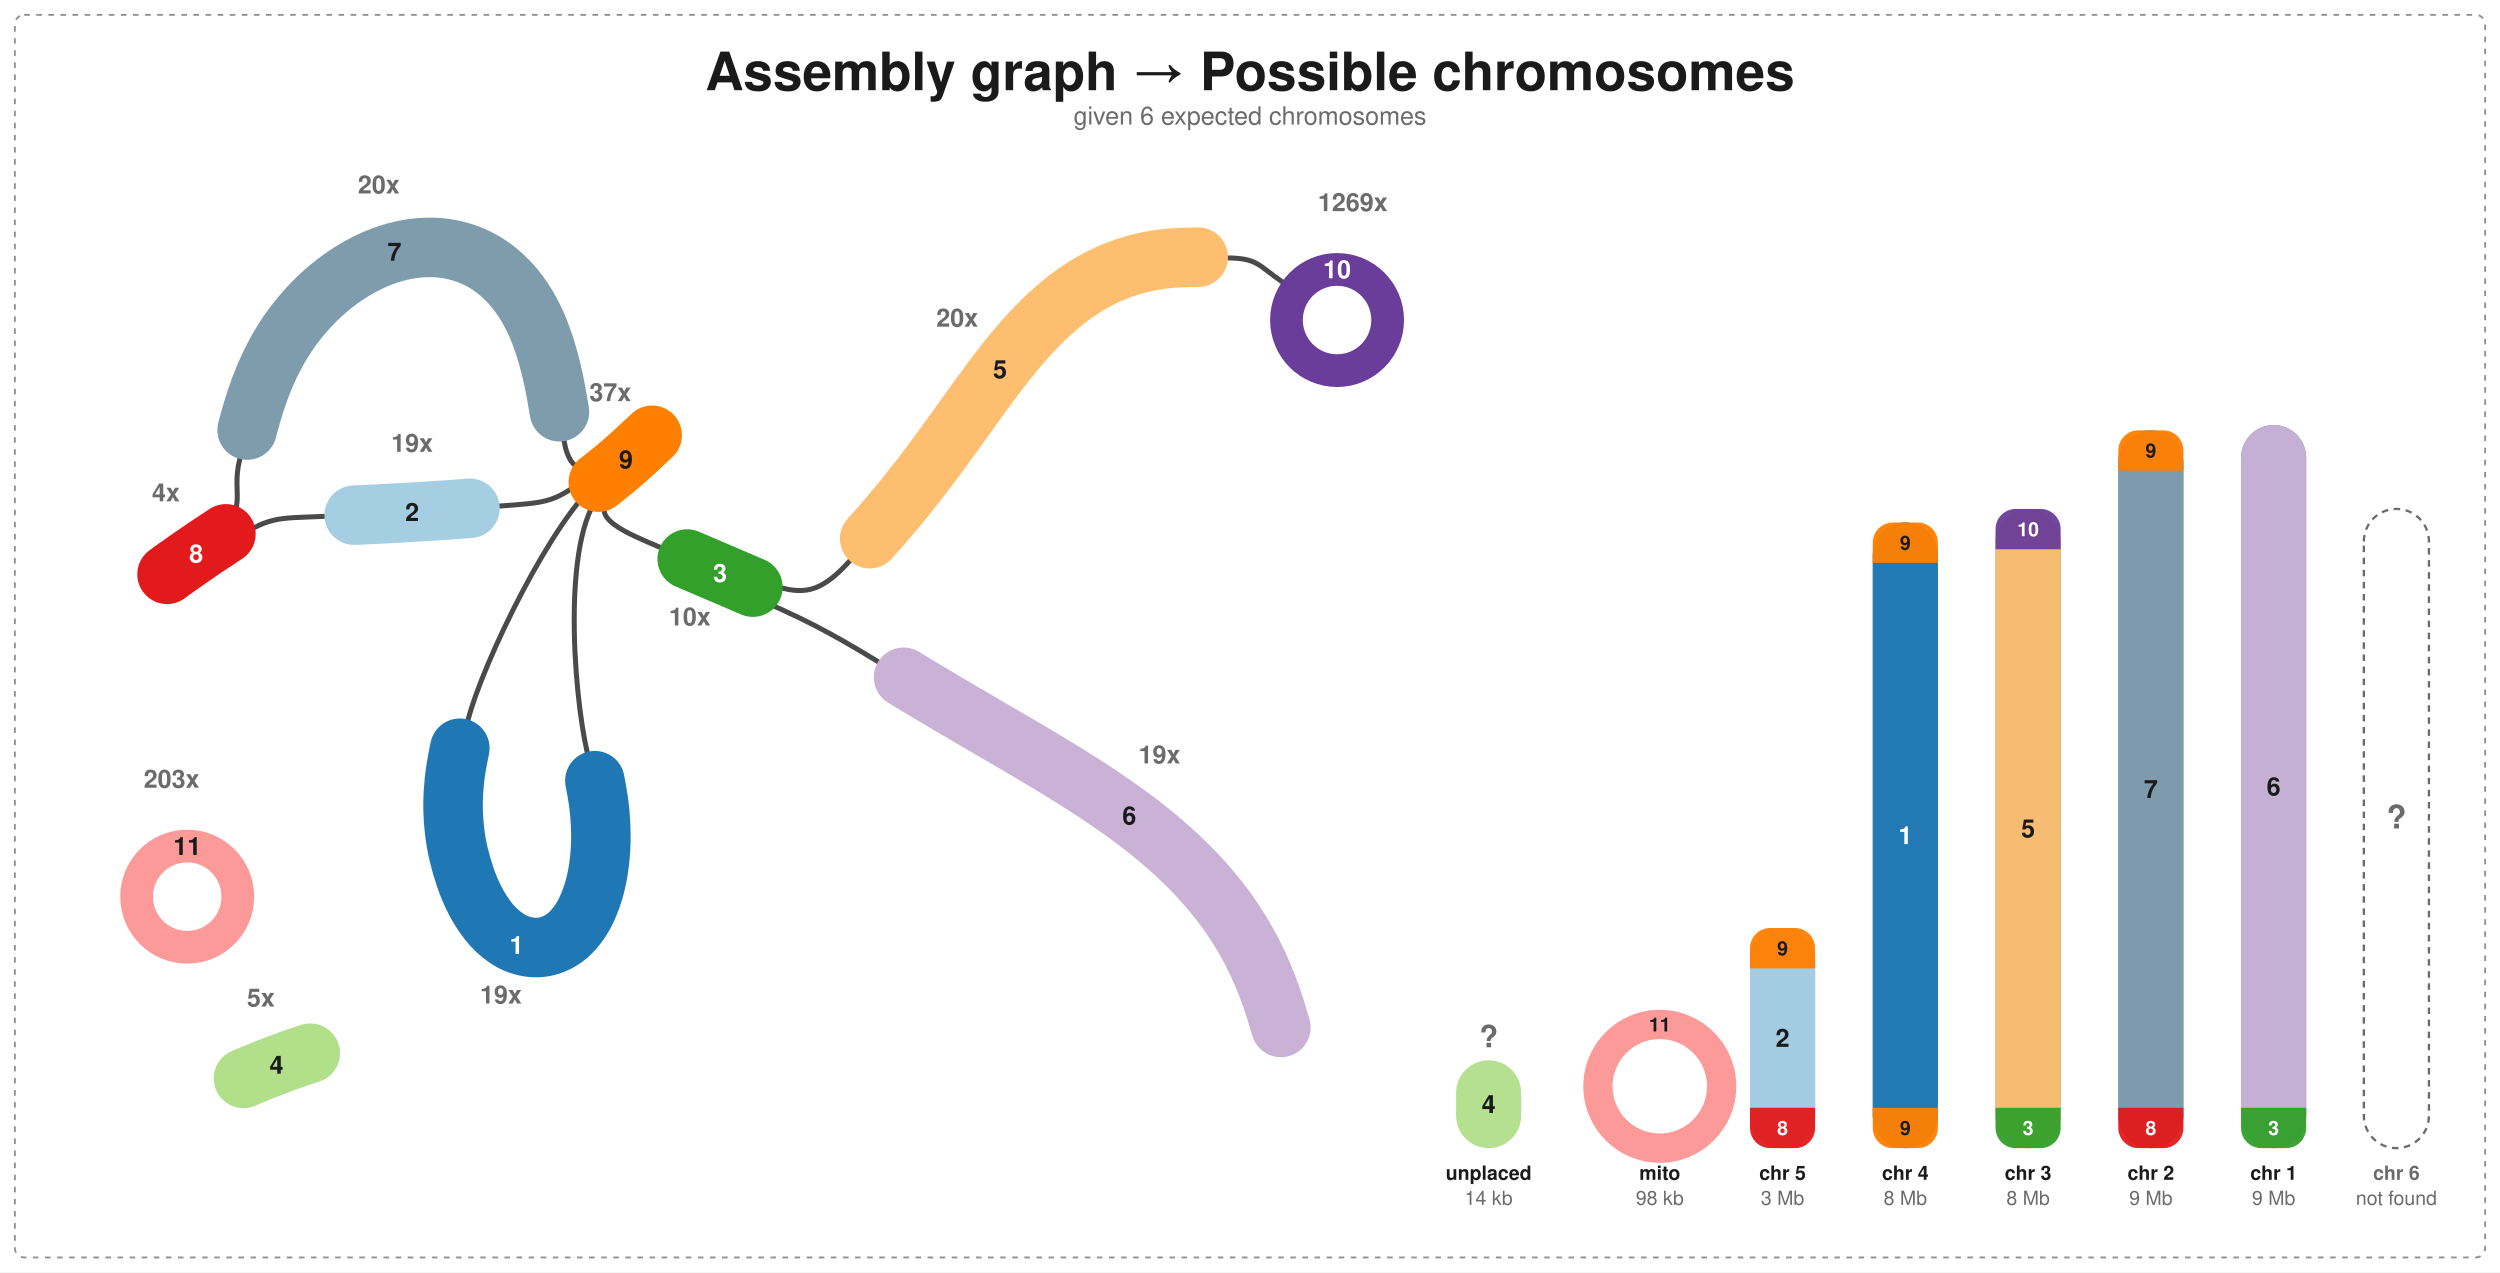
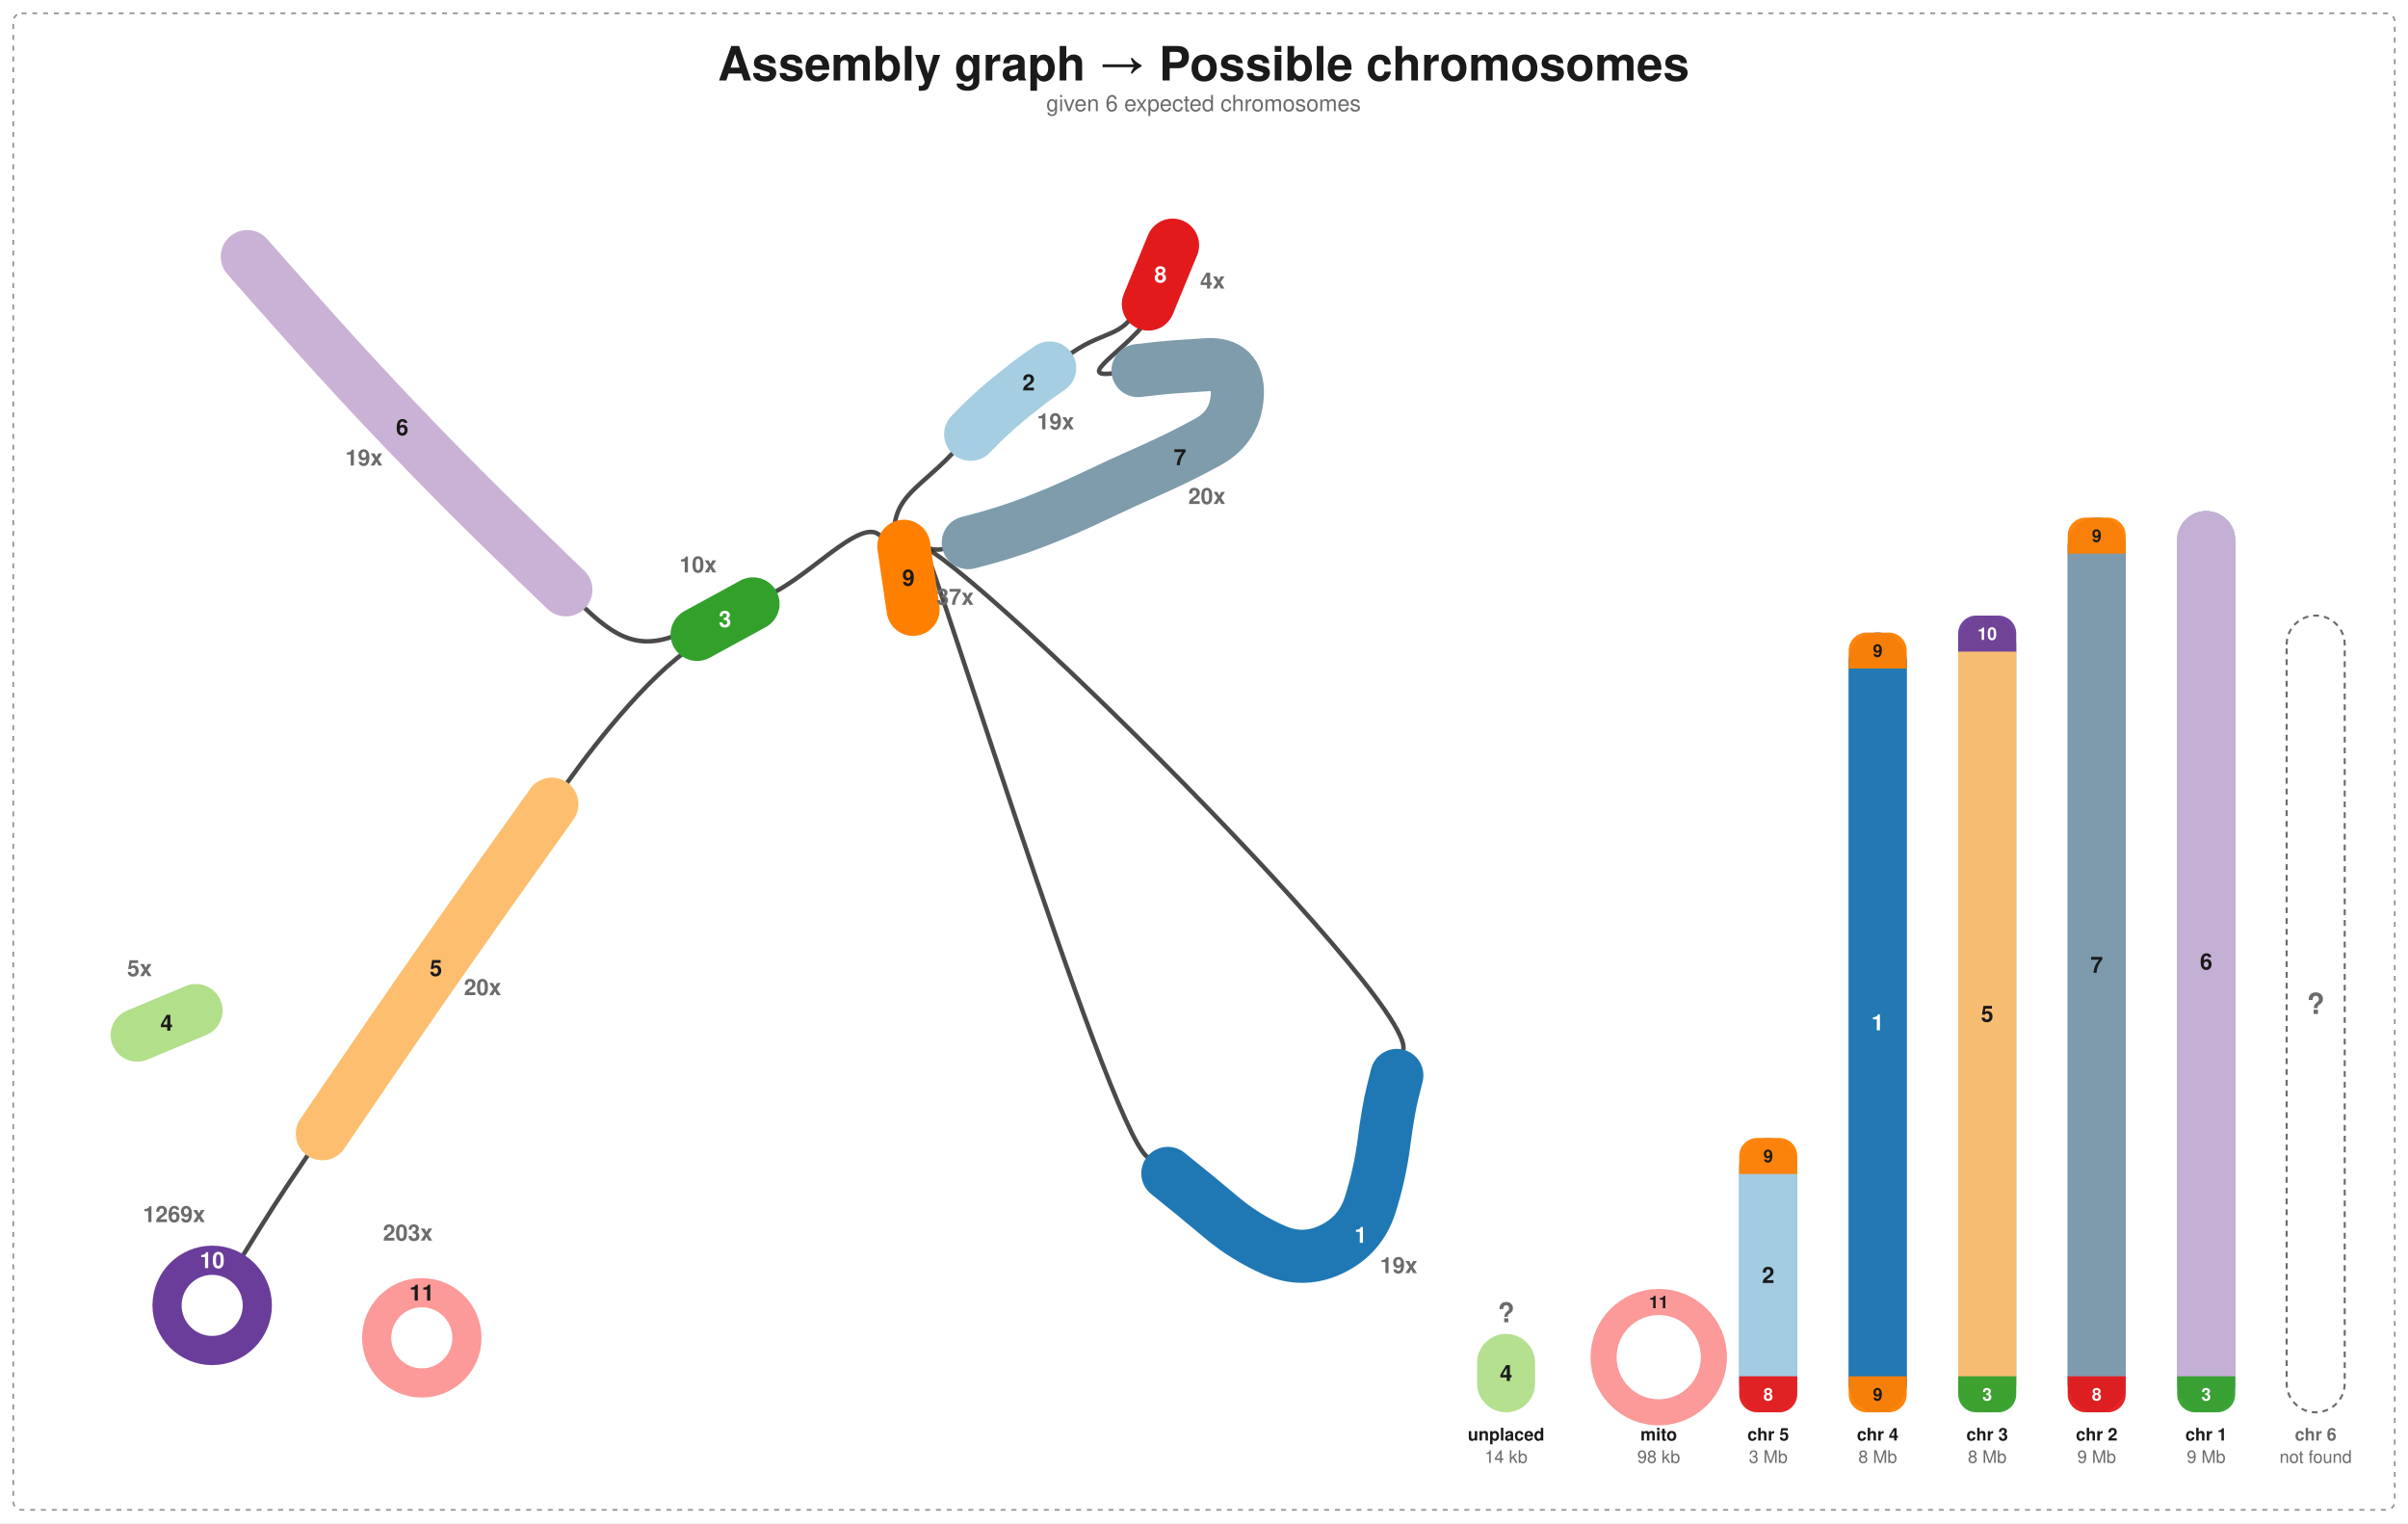
- <svg xmlns="http://www.w3.org/2000/svg" width="2688" height="1368" viewBox="0 0 2688 1368" font-family="Helvetica, Arial, sans-serif">
+ <svg xmlns="http://www.w3.org/2000/svg" width="2903" height="1836" viewBox="0 0 2903 1836" font-family="Helvetica, Arial, sans-serif">
  <rect width="100%" height="100%" fill="#ffffff" />
-   <rect x="16" y="16" width="2656" height="1336" rx="10" fill="none" stroke="#6b6b6b" stroke-width="2" stroke-dasharray="6 7" stroke-opacity="0.75" />
-   <text x="1344" y="97" text-anchor="middle" font-size="57" font-weight="700" fill="#1a1a1a">Assembly graph  →  Possible chromosomes</text>
+   <rect x="16" y="16" width="2871" height="1804" rx="10" fill="none" stroke="#6b6b6b" stroke-width="2" stroke-dasharray="6 7" stroke-opacity="0.75" />
+   <text x="1451" y="97" text-anchor="middle" font-size="57" font-weight="700" fill="#1a1a1a">Assembly graph  →  Possible chromosomes</text>
  <g transform="translate(0.0,130.0)">
    <g id="layer-links" fill="none" stroke="#2b2b2b" stroke-linecap="round">
-       <path d="M 631.3 678.5 C 616.7 616.1 602.0 434.2 652.2 394.5" stroke-width="5.4" stroke-opacity="0.85" />
-       <path d="M 503.3 643.8 C 519.3 581.8 595.2 425.6 645.4 385.9" stroke-width="5.4" stroke-opacity="0.85" />
-       <path d="M 348.8 425.2 C 295.3 427.5 290.4 424.6 245.6 454.0" stroke-width="5.4" stroke-opacity="0.85" />
-       <path d="M 537.2 414.1 C 591.0 410.1 596.4 410.9 638.7 377.4" stroke-width="5.4" stroke-opacity="0.85" />
-       <path d="M 810.3 491.2 C 858.6 511.8 878.6 512.0 913.7 473.0" stroke-width="5.4" stroke-opacity="0.85" />
-       <path d="M 802.8 508.9 C 861.7 534.0 889.6 548.2 944.2 581.5" stroke-width="5.4" stroke-opacity="0.85" />
-       <path d="M 709.5 458.4 C 675.1 443.6 629.5 426.3 658.9 403.0" stroke-width="5.4" stroke-opacity="0.85" />
-       <path d="M 1320.3 147.3 C 1352.9 147.8 1352.9 155.6 1379.9 173.9" stroke-width="5.4" stroke-opacity="0.85" />
-       <path d="M 257.9 363.4 C 248.1 401.1 267.7 416.6 235.1 438.0" stroke-width="5.4" stroke-opacity="0.85" />
-       <path d="M 606.5 344.3 C 609.4 361.7 618.1 379.8 631.9 368.9" stroke-width="5.4" stroke-opacity="0.85" />
+       <path d="M 1691.7 1135.2 C 1707.1 1073.1 1091.5 466.8 1100.8 530.1" stroke-width="5.4" stroke-opacity="0.85" />
+       <path d="M 1382.9 1264.4 C 1332.9 1224.4 1102.3 465.2 1111.6 528.5" stroke-width="5.4" stroke-opacity="0.85" />
+       <path d="M 1291.9 295.5 C 1336.0 265.0 1356.3 279.4 1376.7 229.8" stroke-width="5.4" stroke-opacity="0.85" />
+       <path d="M 1148.1 416.7 C 1104.1 463.2 1070.0 469.9 1079.3 533.3" stroke-width="5.4" stroke-opacity="0.85" />
+       <path d="M 847.8 641.6 C 791.6 672.2 721.1 761.2 683.9 813.3" stroke-width="5.4" stroke-opacity="0.85" />
+       <path d="M 838.6 624.7 C 782.4 655.3 751.4 647.5 705.2 603.1" stroke-width="5.4" stroke-opacity="0.85" />
+       <path d="M 935.9 582.6 C 992.1 552.0 1059.2 471.5 1068.6 534.8" stroke-width="5.4" stroke-opacity="0.85" />
+       <path d="M 370.7 1263.0 C 334.7 1316.0 326.4 1329.1 292.8 1383.5" stroke-width="5.4" stroke-opacity="0.85" />
+       <path d="M 1340.1 320.2 C 1290.8 325.7 1375.5 283.0 1394.5 237.2" stroke-width="5.4" stroke-opacity="0.85" />
+       <path d="M 1136.3 531.8 C 1113.9 537.4 1086.7 508.8 1090.1 531.7" stroke-width="5.4" stroke-opacity="0.85" />
    </g>
    <g id="layer-segments" fill="none">
-       <path d="M 1377.2 974.7 Q 1371.6 955.3 1367.3 942.9 Q 1363.0 930.5 1357.8 918.4 Q 1352.7 906.3 1346.7 894.5 Q 1340.6 882.7 1333.7 871.4 Q 1326.7 860.1 1319.0 849.3 Q 1311.2 838.5 1302.6 828.3 Q 1294.1 818.1 1284.9 808.4 Q 1275.6 798.8 1265.8 789.7 Q 1256.0 780.6 1245.8 772.0 Q 1235.5 763.4 1224.9 755.2 Q 1214.2 747.1 1203.3 739.4 Q 1192.3 731.6 1181.2 724.2 Q 1170.1 716.8 1158.8 709.7 Q 1147.5 702.5 1136.1 695.6 Q 1124.7 688.7 1113.3 681.9 Q 1101.8 675.1 1090.4 668.4 Q 1079.0 661.7 1067.5 655.1 Q 1056.1 648.4 1044.8 641.8 Q 1033.4 635.2 1022.1 628.5 Q 1010.9 621.9 999.7 615.2 Q 988.5 608.5 980.0 603.4 L 971.5 598.2" stroke="#cab2d6" stroke-width="64.0" stroke-linecap="round" stroke-linejoin="round" />
-       <path d="M 601.5 312.7 Q 598.0 291.7 595.3 278.7 Q 592.5 265.7 588.9 252.9 Q 585.3 240.1 580.5 227.7 Q 575.7 215.3 569.3 203.7 Q 562.9 192.1 554.7 181.7 Q 546.4 171.3 536.3 162.8 Q 526.1 154.2 514.3 148.2 Q 502.4 142.3 489.6 139.2 Q 476.7 136.1 463.4 136.0 Q 450.2 135.9 437.1 138.3 Q 424.1 140.8 411.7 145.4 Q 399.3 150.0 387.7 156.4 Q 376.1 162.8 365.3 170.6 Q 354.6 178.4 344.9 187.4 Q 335.2 196.4 326.5 206.5 Q 317.8 216.5 310.3 227.4 Q 302.8 238.4 296.4 250.1 Q 290.1 261.8 284.9 274.0 Q 279.7 286.3 275.5 299.0 Q 271.3 311.6 268.5 322.0 L 265.7 332.4" stroke="#7e9cac" stroke-width="64.0" stroke-linecap="round" stroke-linejoin="round" />
-       <path d="M 1288.3 146.5 Q 1268.1 146.7 1255.0 148.0 Q 1242.0 149.4 1229.3 152.2 Q 1216.5 155.1 1204.2 159.7 Q 1192.0 164.2 1180.4 170.3 Q 1168.8 176.4 1158.0 183.9 Q 1147.3 191.3 1137.3 199.8 Q 1127.3 208.3 1118.1 217.6 Q 1108.8 226.9 1100.2 236.8 Q 1091.5 246.7 1083.3 256.9 Q 1075.2 267.2 1067.3 277.7 Q 1059.4 288.2 1051.8 298.8 Q 1044.1 309.4 1036.5 320.1 Q 1028.8 330.8 1021.2 341.4 Q 1013.5 352.1 1005.7 362.6 Q 997.9 373.1 989.9 383.5 Q 981.9 393.8 973.7 404.0 Q 965.5 414.2 957.0 424.1 Q 948.6 434.1 941.8 441.7 L 935.1 449.2" stroke="#fdbf6f" stroke-width="64.0" stroke-linecap="round" stroke-linejoin="round" />
-       <path d="M 494.4 674.5 Q 490.0 695.5 488.6 708.7 Q 487.2 722.0 487.1 735.3 Q 487.1 748.6 488.6 761.8 Q 490.0 775.1 493.0 788.0 Q 496.1 801.0 500.4 813.6 Q 504.7 826.2 510.8 838.1 Q 516.9 850.0 525.1 860.5 Q 533.3 871.1 544.4 878.6 Q 555.4 886.2 568.6 888.2 Q 581.8 890.3 594.3 885.4 Q 606.7 880.5 615.7 870.6 Q 624.7 860.7 630.4 848.6 Q 636.0 836.5 639.5 823.5 Q 642.9 810.6 644.4 797.3 Q 646.0 784.0 646.1 770.6 Q 646.1 757.3 644.9 743.9 Q 643.6 730.6 641.6 720.0 L 639.6 709.4" stroke="#1f78b4" stroke-width="64.0" stroke-linecap="round" stroke-linejoin="round" />
-       <path d="M 505.3 416.5 Q 490.1 417.6 478.4 418.5 Q 466.6 419.3 454.8 420.0 Q 443.1 420.8 431.3 421.4 Q 419.5 422.1 407.7 422.7 Q 395.9 423.2 388.4 423.6 L 380.8 423.9" stroke="#a6cee3" stroke-width="64.0" stroke-linecap="round" stroke-linejoin="round" />
-       <circle cx="201.3" cy="834.1" r="54.4" stroke="#fb9a99" stroke-width="35.2" />
-       <path d="M 242.9 444.0 Q 230.4 452.2 220.6 458.7 Q 210.9 465.3 201.3 472.0 Q 191.7 478.7 185.6 483.1 L 179.6 487.5" stroke="#e31a1c" stroke-width="64.0" stroke-linecap="round" stroke-linejoin="round" />
-       <path d="M 701.2 338.0 Q 690.4 348.3 681.7 356.2 Q 673.0 364.1 664.1 371.7 Q 655.1 379.2 649.2 383.8 L 643.3 388.4" stroke="#ff7f00" stroke-width="64.0" stroke-linecap="round" stroke-linejoin="round" />
-       <path d="M 333.6 1002.4 Q 319.4 1007.0 308.3 1011.0 Q 297.3 1015.0 286.4 1019.3 Q 275.5 1023.6 268.6 1026.6 L 261.8 1029.5" stroke="#b2df8a" stroke-width="64.0" stroke-linecap="round" stroke-linejoin="round" />
-       <circle cx="1437.6" cy="214.1" r="54.4" stroke="#6a3d9a" stroke-width="35.2" />
-       <path d="M 738.9 471.1 Q 752.6 477.0 763.4 481.6 Q 774.2 486.2 785.0 490.8 Q 795.8 495.5 802.6 498.4 L 809.5 501.3" stroke="#33a02c" stroke-width="64.0" stroke-linecap="round" stroke-linejoin="round" />
+       <path d="M 298.1 179.3 Q 328.1 213.5 353.9 242.4 Q 379.6 271.4 405.7 300.0 Q 431.8 328.7 458.3 356.9 Q 484.9 385.1 511.9 412.9 Q 538.9 440.7 566.3 468.1 Q 593.8 495.4 621.6 522.5 Q 649.3 549.5 665.7 565.2 L 682.2 581.0" stroke="#cab2d6" stroke-width="64.0" stroke-linecap="round" stroke-linejoin="round" />
+       <path d="M 1167.3 524.1 Q 1210.9 513.2 1246.8 499.3 Q 1282.7 485.5 1317.4 468.9 Q 1352.1 452.3 1387.3 436.8 Q 1422.5 421.2 1456.2 402.7 Q 1489.9 384.2 1491.7 345.8 Q 1493.4 307.4 1455.0 309.6 Q 1416.6 311.8 1394.3 314.2 L 1371.9 316.7" stroke="#7e9cac" stroke-width="64.0" stroke-linecap="round" stroke-linejoin="round" />
+       <path d="M 388.6 1236.6 Q 409.1 1206.4 428.4 1178.1 Q 447.7 1149.8 467.1 1121.5 Q 486.5 1093.3 506.0 1065.1 Q 525.5 1037.0 545.2 1008.9 Q 564.8 980.8 584.6 952.9 Q 604.4 924.9 624.2 897.0 Q 644.1 869.1 654.7 854.2 L 665.3 839.3" stroke="#fdbf6f" stroke-width="64.0" stroke-linecap="round" stroke-linejoin="round" />
+       <path d="M 1407.9 1284.4 Q 1442.7 1312.3 1472.0 1337.0 Q 1501.3 1361.7 1536.4 1377.0 Q 1571.6 1392.4 1606.0 1375.5 Q 1640.4 1358.7 1651.9 1322.1 Q 1663.5 1285.6 1668.4 1247.6 Q 1673.3 1209.6 1678.6 1187.9 L 1684.0 1166.3" stroke="#1f78b4" stroke-width="64.0" stroke-linecap="round" stroke-linejoin="round" />
+       <path d="M 1170.2 393.5 Q 1191.4 371.1 1215.7 351.1 Q 1240.1 331.2 1252.8 322.4 L 1265.5 313.6" stroke="#a6cee3" stroke-width="64.0" stroke-linecap="round" stroke-linejoin="round" />
+       <circle cx="508.5" cy="1482.6" r="54.4" stroke="#fb9a99" stroke-width="35.2" />
+       <path d="M 1384.4 236.5 Q 1399.0 201.0 1406.3 183.2 L 1413.6 165.5" stroke="#e31a1c" stroke-width="64.0" stroke-linecap="round" stroke-linejoin="round" />
+       <path d="M 1100.8 604.5 Q 1095.2 566.5 1092.4 547.5 L 1089.6 528.5" stroke="#ff7f00" stroke-width="64.0" stroke-linecap="round" stroke-linejoin="round" />
+       <path d="M 236.3 1088.1 Q 200.8 1102.9 183.1 1110.3 L 165.4 1117.7" stroke="#b2df8a" stroke-width="64.0" stroke-linecap="round" stroke-linejoin="round" />
+       <circle cx="255.8" cy="1443.5" r="54.4" stroke="#6a3d9a" stroke-width="35.2" />
+       <path d="M 907.8 597.9 Q 874.1 616.3 857.2 625.5 L 840.4 634.7" stroke="#33a02c" stroke-width="64.0" stroke-linecap="round" stroke-linejoin="round" />
    </g>
    <g id="layer-labels" fill="#1a1a1a">
-       <text x="555.4" y="895.6" text-anchor="middle" font-size="27" font-weight="700" fill="#ffffff">1</text>
-       <text x="538.6" y="949.0" text-anchor="middle" font-size="27" font-weight="600" fill="#6b6b6b">19x</text>
-       <text x="1437.6" y="169.2" text-anchor="middle" font-size="27" font-weight="700" fill="#ffffff">10</text>
-       <text x="1454.5" y="97.0" text-anchor="middle" font-size="27" font-weight="600" fill="#6b6b6b">1269x</text>
-       <text x="201.3" y="789.2" text-anchor="middle" font-size="27" font-weight="700" fill="#1a1a1a">11</text>
-       <text x="184.5" y="717.0" text-anchor="middle" font-size="27" font-weight="600" fill="#6b6b6b">203x</text>
-       <text x="443.1" y="430.2" text-anchor="middle" font-size="27" font-weight="700" fill="#1a1a1a">2</text>
-       <text x="443.1" y="355.8" text-anchor="middle" font-size="27" font-weight="600" fill="#6b6b6b">19x</text>
-       <text x="774.2" y="495.7" text-anchor="middle" font-size="27" font-weight="700" fill="#ffffff">3</text>
-       <text x="741.7" y="542.5" text-anchor="middle" font-size="27" font-weight="600" fill="#6b6b6b">10x</text>
-       <text x="297.3" y="1024.4" text-anchor="middle" font-size="27" font-weight="700" fill="#1a1a1a">4</text>
-       <text x="280.5" y="952.2" text-anchor="middle" font-size="27" font-weight="600" fill="#6b6b6b">5x</text>
-       <text x="1075.2" y="276.6" text-anchor="middle" font-size="27" font-weight="700" fill="#1a1a1a">5</text>
-       <text x="1029.2" y="221.2" text-anchor="middle" font-size="27" font-weight="600" fill="#6b6b6b">20x</text>
-       <text x="1214.2" y="756.5" text-anchor="middle" font-size="27" font-weight="700" fill="#1a1a1a">6</text>
-       <text x="1246.7" y="690.8" text-anchor="middle" font-size="27" font-weight="600" fill="#6b6b6b">19x</text>
-       <text x="424.1" y="150.3" text-anchor="middle" font-size="27" font-weight="700" fill="#1a1a1a">7</text>
-       <text x="407.3" y="78.0" text-anchor="middle" font-size="27" font-weight="600" fill="#6b6b6b">20x</text>
-       <text x="210.9" y="474.8" text-anchor="middle" font-size="27" font-weight="700" fill="#ffffff">8</text>
-       <text x="178.4" y="409.0" text-anchor="middle" font-size="27" font-weight="600" fill="#6b6b6b">4x</text>
-       <text x="673.0" y="373.6" text-anchor="middle" font-size="27" font-weight="700" fill="#1a1a1a">9</text>
-       <text x="656.2" y="301.3" text-anchor="middle" font-size="27" font-weight="600" fill="#6b6b6b">37x</text>
+       <text x="1640.4" y="1368.1" text-anchor="middle" font-size="27" font-weight="700" fill="#ffffff">1</text>
+       <text x="1686.3" y="1404.6" text-anchor="middle" font-size="27" font-weight="600" fill="#6b6b6b">19x</text>
+       <text x="255.8" y="1398.5" text-anchor="middle" font-size="27" font-weight="700" fill="#ffffff">10</text>
+       <text x="209.9" y="1343.1" text-anchor="middle" font-size="27" font-weight="600" fill="#6b6b6b">1269x</text>
+       <text x="508.5" y="1437.7" text-anchor="middle" font-size="27" font-weight="700" fill="#1a1a1a">11</text>
+       <text x="491.7" y="1365.4" text-anchor="middle" font-size="27" font-weight="600" fill="#6b6b6b">203x</text>
+       <text x="1240.1" y="340.6" text-anchor="middle" font-size="27" font-weight="700" fill="#1a1a1a">2</text>
+       <text x="1272.6" y="387.5" text-anchor="middle" font-size="27" font-weight="600" fill="#6b6b6b">19x</text>
+       <text x="874.1" y="625.8" text-anchor="middle" font-size="27" font-weight="700" fill="#ffffff">3</text>
+       <text x="841.6" y="560.0" text-anchor="middle" font-size="27" font-weight="600" fill="#6b6b6b">10x</text>
+       <text x="200.8" y="1112.4" text-anchor="middle" font-size="27" font-weight="700" fill="#1a1a1a">4</text>
+       <text x="168.3" y="1046.6" text-anchor="middle" font-size="27" font-weight="600" fill="#6b6b6b">5x</text>
+       <text x="525.5" y="1046.4" text-anchor="middle" font-size="27" font-weight="700" fill="#1a1a1a">5</text>
+       <text x="581.8" y="1069.5" text-anchor="middle" font-size="27" font-weight="600" fill="#6b6b6b">20x</text>
+       <text x="484.9" y="394.6" text-anchor="middle" font-size="27" font-weight="700" fill="#1a1a1a">6</text>
+       <text x="438.9" y="431.1" text-anchor="middle" font-size="27" font-weight="600" fill="#6b6b6b">19x</text>
+       <text x="1422.5" y="430.7" text-anchor="middle" font-size="27" font-weight="700" fill="#1a1a1a">7</text>
+       <text x="1455.0" y="477.5" text-anchor="middle" font-size="27" font-weight="600" fill="#6b6b6b">20x</text>
+       <text x="1399.0" y="210.4" text-anchor="middle" font-size="27" font-weight="700" fill="#ffffff">8</text>
+       <text x="1461.8" y="217.8" text-anchor="middle" font-size="27" font-weight="600" fill="#6b6b6b">4x</text>
+       <text x="1095.2" y="575.9" text-anchor="middle" font-size="27" font-weight="700" fill="#1a1a1a">9</text>
+       <text x="1151.5" y="599.0" text-anchor="middle" font-size="27" font-weight="600" fill="#6b6b6b">37x</text>
    </g>
  </g>
-   <g transform="translate(1479.6,373.0)">
+   <g transform="translate(1694.7,532.0)">
    <defs>
      <pattern id="nts" width="6" height="6" patternUnits="userSpaceOnUse" patternTransform="rotate(45)">
        <rect width="6" height="6" fill="#ffffff" fill-opacity="0" />
        <line x1="0" y1="0" x2="0" y2="6" stroke="#ffffff" stroke-width="2" stroke-opacity="0.55" />
      </pattern>
    </defs>
    <text x="86" y="40" font-size="38" font-weight="600" fill="#1a1a1a" />
    <g id="layer-tangles">
</g>
    <g id="layer-chromosomes">
-       <circle cx="305.0" cy="795.0" r="66.5" fill="none" stroke="#fb9a99" stroke-width="31.5" />
-       <text x="305.0" y="736.0" font-size="21" font-weight="700" text-anchor="middle" fill="#1a1a1a">11</text>
-       <text x="305.0" y="895.5" font-size="21" font-weight="700" text-anchor="middle" fill="#1a1a1a">mito</text>
-       <text x="305.0" y="922.5" font-size="21" text-anchor="middle" fill="#6b6b6b">98 kb</text>
-       <path d="M 402.0 659.8 A 35.0 35.0 0 0 1 437.0 624.8 L 437.0 624.8 A 35.0 35.0 0 0 1 472.0 659.8 L 472.0 826.5 A 35.0 35.0 0 0 1 437.0 861.5 L 437.0 861.5 A 35.0 35.0 0 0 1 402.0 826.5 Z" fill="#4c72b0" fill-opacity="0.82" stroke="none" />
+       <circle cx="305.0" cy="1103.9" r="66.5" fill="none" stroke="#fb9a99" stroke-width="31.5" />
+       <text x="305.0" y="1044.9" font-size="21" font-weight="700" text-anchor="middle" fill="#1a1a1a">11</text>
+       <text x="305.0" y="1204.4" font-size="21" font-weight="700" text-anchor="middle" fill="#1a1a1a">mito</text>
+       <text x="305.0" y="1231.4" font-size="21" text-anchor="middle" fill="#6b6b6b">98 kb</text>
+       <path d="M 402.0 874.7 A 35.0 35.0 0 0 1 437.0 839.7 L 437.0 839.7 A 35.0 35.0 0 0 1 472.0 874.7 L 472.0 1135.4 A 35.0 35.0 0 0 1 437.0 1170.4 L 437.0 1170.4 A 35.0 35.0 0 0 1 402.0 1135.4 Z" fill="#4c72b0" fill-opacity="0.82" stroke="none" />
      <g class="blocks">
-         <path d="M 402.0 659.8 A 35.0 35.0 0 0 1 437.0 624.8 L 437.0 624.8 A 35.0 35.0 0 0 1 472.0 659.8 L 472.0 826.5 A 35.0 35.0 0 0 1 437.0 861.5 L 437.0 861.5 A 35.0 35.0 0 0 1 402.0 826.5 Z" fill="#a6cee3" fill-opacity="0.95" stroke="none" />
-         <text x="437.0" y="752.6" font-size="27" text-anchor="middle" fill="#1a1a1a" font-weight="700">2</text>
+         <path d="M 402.0 874.7 A 35.0 35.0 0 0 1 437.0 839.7 L 437.0 839.7 A 35.0 35.0 0 0 1 472.0 874.7 L 472.0 1135.4 A 35.0 35.0 0 0 1 437.0 1170.4 L 437.0 1170.4 A 35.0 35.0 0 0 1 402.0 1135.4 Z" fill="#a6cee3" fill-opacity="0.95" stroke="none" />
+         <text x="437.0" y="1014.5" font-size="27" text-anchor="middle" fill="#1a1a1a" font-weight="700">2</text>
      </g>
-       <path d="M 402.0 646.5 A 21.7 21.7 0 0 1 423.7 624.8 L 450.3 624.8 A 21.7 21.7 0 0 1 472.0 646.5 L 472.0 668.2 L 472.0 668.2 L 402.0 668.2 Z" fill="#ff7f00" fill-opacity="0.95" stroke="none" />
-       <text x="437.0" y="654.1" font-size="21" text-anchor="middle" fill="#1a1a1a" font-weight="700">9</text>
-       <path d="M 402.0 818.1 L 402.0 818.1 L 472.0 818.1 L 472.0 839.8 A 21.7 21.7 0 0 1 450.3 861.5 L 423.7 861.5 A 21.7 21.7 0 0 1 402.0 839.8 Z" fill="#e31a1c" fill-opacity="0.95" stroke="none" />
-       <text x="437.0" y="847.3" font-size="21" text-anchor="middle" fill="#ffffff" font-weight="700">8</text>
-       <text x="437.0" y="895.5" font-size="21" font-weight="700" text-anchor="middle" fill="#1a1a1a">chr 5</text>
-       <text x="437.0" y="922.5" font-size="21" text-anchor="middle" fill="#6b6b6b">3 Mb</text>
-       <path d="M 534.0 223.8 A 35.0 35.0 0 0 1 569.0 188.8 L 569.0 188.8 A 35.0 35.0 0 0 1 604.0 223.8 L 604.0 826.5 A 35.0 35.0 0 0 1 569.0 861.5 L 569.0 861.5 A 35.0 35.0 0 0 1 534.0 826.5 Z" fill="#4c72b0" fill-opacity="0.82" stroke="none" />
+       <path d="M 402.0 861.4 A 21.7 21.7 0 0 1 423.7 839.7 L 450.3 839.7 A 21.7 21.7 0 0 1 472.0 861.4 L 472.0 883.1 L 472.0 883.1 L 402.0 883.1 Z" fill="#ff7f00" fill-opacity="0.95" stroke="none" />
+       <text x="437.0" y="868.9" font-size="21" text-anchor="middle" fill="#1a1a1a" font-weight="700">9</text>
+       <path d="M 402.0 1127.0 L 402.0 1127.0 L 472.0 1127.0 L 472.0 1148.7 A 21.7 21.7 0 0 1 450.3 1170.4 L 423.7 1170.4 A 21.7 21.7 0 0 1 402.0 1148.7 Z" fill="#e31a1c" fill-opacity="0.95" stroke="none" />
+       <text x="437.0" y="1156.2" font-size="21" text-anchor="middle" fill="#ffffff" font-weight="700">8</text>
+       <text x="437.0" y="1204.4" font-size="21" font-weight="700" text-anchor="middle" fill="#1a1a1a">chr 5</text>
+       <text x="437.0" y="1231.4" font-size="21" text-anchor="middle" fill="#6b6b6b">3 Mb</text>
+       <path d="M 534.0 265.5 A 35.0 35.0 0 0 1 569.0 230.5 L 569.0 230.5 A 35.0 35.0 0 0 1 604.0 265.5 L 604.0 1135.4 A 35.0 35.0 0 0 1 569.0 1170.4 L 569.0 1170.4 A 35.0 35.0 0 0 1 534.0 1135.4 Z" fill="#4c72b0" fill-opacity="0.82" stroke="none" />
      <g class="blocks">
-         <path d="M 534.0 223.8 A 35.0 35.0 0 0 1 569.0 188.8 L 569.0 188.8 A 35.0 35.0 0 0 1 604.0 223.8 L 604.0 826.5 A 35.0 35.0 0 0 1 569.0 861.5 L 569.0 861.5 A 35.0 35.0 0 0 1 534.0 826.5 Z" fill="#1f78b4" fill-opacity="0.95" stroke="none" />
-         <text x="569.0" y="534.6" font-size="27" text-anchor="middle" fill="#ffffff" font-weight="700">1</text>
+         <path d="M 534.0 265.5 A 35.0 35.0 0 0 1 569.0 230.5 L 569.0 230.5 A 35.0 35.0 0 0 1 604.0 265.5 L 604.0 1135.4 A 35.0 35.0 0 0 1 569.0 1170.4 L 569.0 1170.4 A 35.0 35.0 0 0 1 534.0 1135.4 Z" fill="#1f78b4" fill-opacity="0.95" stroke="none" />
+         <text x="569.0" y="709.9" font-size="27" text-anchor="middle" fill="#ffffff" font-weight="700">1</text>
      </g>
-       <path d="M 534.0 210.5 A 21.7 21.7 0 0 1 555.7 188.8 L 582.3 188.8 A 21.7 21.7 0 0 1 604.0 210.5 L 604.0 232.2 L 604.0 232.2 L 534.0 232.2 Z" fill="#ff7f00" fill-opacity="0.95" stroke="none" />
-       <text x="569.0" y="218.1" font-size="21" text-anchor="middle" fill="#1a1a1a" font-weight="700">9</text>
-       <path d="M 534.0 818.1 L 534.0 818.1 L 604.0 818.1 L 604.0 839.8 A 21.7 21.7 0 0 1 582.3 861.5 L 555.7 861.5 A 21.7 21.7 0 0 1 534.0 839.8 Z" fill="#ff7f00" fill-opacity="0.95" stroke="none" />
-       <text x="569.0" y="847.3" font-size="21" text-anchor="middle" fill="#1a1a1a" font-weight="700">9</text>
-       <text x="569.0" y="895.5" font-size="21" font-weight="700" text-anchor="middle" fill="#1a1a1a">chr 4</text>
-       <text x="569.0" y="922.5" font-size="21" text-anchor="middle" fill="#6b6b6b">8 Mb</text>
-       <path d="M 666.0 209.2 A 35.0 35.0 0 0 1 701.0 174.2 L 701.0 174.2 A 35.0 35.0 0 0 1 736.0 209.2 L 736.0 826.5 A 35.0 35.0 0 0 1 701.0 861.5 L 701.0 861.5 A 35.0 35.0 0 0 1 666.0 826.5 Z" fill="#4c72b0" fill-opacity="0.82" stroke="none" />
+       <path d="M 534.0 252.2 A 21.7 21.7 0 0 1 555.7 230.5 L 582.3 230.5 A 21.7 21.7 0 0 1 604.0 252.2 L 604.0 273.9 L 604.0 273.9 L 534.0 273.9 Z" fill="#ff7f00" fill-opacity="0.95" stroke="none" />
+       <text x="569.0" y="259.7" font-size="21" text-anchor="middle" fill="#1a1a1a" font-weight="700">9</text>
+       <path d="M 534.0 1127.0 L 534.0 1127.0 L 604.0 1127.0 L 604.0 1148.7 A 21.7 21.7 0 0 1 582.3 1170.4 L 555.7 1170.4 A 21.7 21.7 0 0 1 534.0 1148.7 Z" fill="#ff7f00" fill-opacity="0.95" stroke="none" />
+       <text x="569.0" y="1156.2" font-size="21" text-anchor="middle" fill="#1a1a1a" font-weight="700">9</text>
+       <text x="569.0" y="1204.4" font-size="21" font-weight="700" text-anchor="middle" fill="#1a1a1a">chr 4</text>
+       <text x="569.0" y="1231.4" font-size="21" text-anchor="middle" fill="#6b6b6b">8 Mb</text>
+       <path d="M 666.0 245.0 A 35.0 35.0 0 0 1 701.0 210.0 L 701.0 210.0 A 35.0 35.0 0 0 1 736.0 245.0 L 736.0 1135.4 A 35.0 35.0 0 0 1 701.0 1170.4 L 701.0 1170.4 A 35.0 35.0 0 0 1 666.0 1135.4 Z" fill="#4c72b0" fill-opacity="0.82" stroke="none" />
      <g class="blocks">
-         <path d="M 666.0 209.2 A 35.0 35.0 0 0 1 701.0 174.2 L 701.0 174.2 A 35.0 35.0 0 0 1 736.0 209.2 L 736.0 826.5 A 35.0 35.0 0 0 1 701.0 861.5 L 701.0 861.5 A 35.0 35.0 0 0 1 666.0 826.5 Z" fill="#fdbf6f" fill-opacity="0.95" stroke="none" />
-         <text x="701.0" y="527.3" font-size="27" text-anchor="middle" fill="#1a1a1a" font-weight="700">5</text>
+         <path d="M 666.0 245.0 A 35.0 35.0 0 0 1 701.0 210.0 L 701.0 210.0 A 35.0 35.0 0 0 1 736.0 245.0 L 736.0 1135.4 A 35.0 35.0 0 0 1 701.0 1170.4 L 701.0 1170.4 A 35.0 35.0 0 0 1 666.0 1135.4 Z" fill="#fdbf6f" fill-opacity="0.95" stroke="none" />
+         <text x="701.0" y="699.6" font-size="27" text-anchor="middle" fill="#1a1a1a" font-weight="700">5</text>
      </g>
-       <path d="M 666.0 195.9 A 21.7 21.7 0 0 1 687.7 174.2 L 714.3 174.2 A 21.7 21.7 0 0 1 736.0 195.9 L 736.0 217.6 L 736.0 217.6 L 666.0 217.6 Z" fill="#6a3d9a" fill-opacity="0.95" stroke="none" />
-       <text x="701.0" y="203.5" font-size="21" text-anchor="middle" fill="#ffffff" font-weight="700">10</text>
-       <path d="M 666.0 818.1 L 666.0 818.1 L 736.0 818.1 L 736.0 839.8 A 21.7 21.7 0 0 1 714.3 861.5 L 687.7 861.5 A 21.7 21.7 0 0 1 666.0 839.8 Z" fill="#33a02c" fill-opacity="0.95" stroke="none" />
-       <text x="701.0" y="847.3" font-size="21" text-anchor="middle" fill="#ffffff" font-weight="700">3</text>
-       <text x="701.0" y="895.5" font-size="21" font-weight="700" text-anchor="middle" fill="#1a1a1a">chr 3</text>
-       <text x="701.0" y="922.5" font-size="21" text-anchor="middle" fill="#6b6b6b">8 Mb</text>
-       <path d="M 798.0 124.7 A 35.0 35.0 0 0 1 833.0 89.7 L 833.0 89.7 A 35.0 35.0 0 0 1 868.0 124.7 L 868.0 826.5 A 35.0 35.0 0 0 1 833.0 861.5 L 833.0 861.5 A 35.0 35.0 0 0 1 798.0 826.5 Z" fill="#4c72b0" fill-opacity="0.82" stroke="none" />
+       <path d="M 666.0 231.7 A 21.7 21.7 0 0 1 687.7 210.0 L 714.3 210.0 A 21.7 21.7 0 0 1 736.0 231.7 L 736.0 253.4 L 736.0 253.4 L 666.0 253.4 Z" fill="#6a3d9a" fill-opacity="0.95" stroke="none" />
+       <text x="701.0" y="239.3" font-size="21" text-anchor="middle" fill="#ffffff" font-weight="700">10</text>
+       <path d="M 666.0 1127.0 L 666.0 1127.0 L 736.0 1127.0 L 736.0 1148.7 A 21.7 21.7 0 0 1 714.3 1170.4 L 687.7 1170.4 A 21.7 21.7 0 0 1 666.0 1148.7 Z" fill="#33a02c" fill-opacity="0.95" stroke="none" />
+       <text x="701.0" y="1156.2" font-size="21" text-anchor="middle" fill="#ffffff" font-weight="700">3</text>
+       <text x="701.0" y="1204.4" font-size="21" font-weight="700" text-anchor="middle" fill="#1a1a1a">chr 3</text>
+       <text x="701.0" y="1231.4" font-size="21" text-anchor="middle" fill="#6b6b6b">8 Mb</text>
+       <path d="M 798.0 126.9 A 35.0 35.0 0 0 1 833.0 91.9 L 833.0 91.9 A 35.0 35.0 0 0 1 868.0 126.9 L 868.0 1135.4 A 35.0 35.0 0 0 1 833.0 1170.4 L 833.0 1170.4 A 35.0 35.0 0 0 1 798.0 1135.4 Z" fill="#4c72b0" fill-opacity="0.82" stroke="none" />
      <g class="blocks">
-         <path d="M 798.0 124.7 A 35.0 35.0 0 0 1 833.0 89.7 L 833.0 89.7 A 35.0 35.0 0 0 1 868.0 124.7 L 868.0 826.5 A 35.0 35.0 0 0 1 833.0 861.5 L 833.0 861.5 A 35.0 35.0 0 0 1 798.0 826.5 Z" fill="#7e9cac" fill-opacity="0.95" stroke="none" />
-         <text x="833.0" y="485.0" font-size="27" text-anchor="middle" fill="#1a1a1a" font-weight="700">7</text>
+         <path d="M 798.0 126.9 A 35.0 35.0 0 0 1 833.0 91.9 L 833.0 91.9 A 35.0 35.0 0 0 1 868.0 126.9 L 868.0 1135.4 A 35.0 35.0 0 0 1 833.0 1170.4 L 833.0 1170.4 A 35.0 35.0 0 0 1 798.0 1135.4 Z" fill="#7e9cac" fill-opacity="0.95" stroke="none" />
+         <text x="833.0" y="640.6" font-size="27" text-anchor="middle" fill="#1a1a1a" font-weight="700">7</text>
      </g>
-       <path d="M 798.0 111.4 A 21.7 21.7 0 0 1 819.7 89.7 L 846.3 89.7 A 21.7 21.7 0 0 1 868.0 111.4 L 868.0 133.1 L 868.0 133.1 L 798.0 133.1 Z" fill="#ff7f00" fill-opacity="0.95" stroke="none" />
-       <text x="833.0" y="118.9" font-size="21" text-anchor="middle" fill="#1a1a1a" font-weight="700">9</text>
-       <path d="M 798.0 818.1 L 798.0 818.1 L 868.0 818.1 L 868.0 839.8 A 21.7 21.7 0 0 1 846.3 861.5 L 819.7 861.5 A 21.7 21.7 0 0 1 798.0 839.8 Z" fill="#e31a1c" fill-opacity="0.95" stroke="none" />
-       <text x="833.0" y="847.3" font-size="21" text-anchor="middle" fill="#ffffff" font-weight="700">8</text>
-       <text x="833.0" y="895.5" font-size="21" font-weight="700" text-anchor="middle" fill="#1a1a1a">chr 2</text>
-       <text x="833.0" y="922.5" font-size="21" text-anchor="middle" fill="#6b6b6b">9 Mb</text>
-       <path d="M 930.0 119.0 A 35.0 35.0 0 0 1 965.0 84.0 L 965.0 84.0 A 35.0 35.0 0 0 1 1000.0 119.0 L 1000.0 826.5 A 35.0 35.0 0 0 1 965.0 861.5 L 965.0 861.5 A 35.0 35.0 0 0 1 930.0 826.5 Z" fill="#4c72b0" fill-opacity="0.82" stroke="none" />
+       <path d="M 798.0 113.6 A 21.7 21.7 0 0 1 819.7 91.9 L 846.3 91.9 A 21.7 21.7 0 0 1 868.0 113.6 L 868.0 135.3 L 868.0 135.3 L 798.0 135.3 Z" fill="#ff7f00" fill-opacity="0.95" stroke="none" />
+       <text x="833.0" y="121.2" font-size="21" text-anchor="middle" fill="#1a1a1a" font-weight="700">9</text>
+       <path d="M 798.0 1127.0 L 798.0 1127.0 L 868.0 1127.0 L 868.0 1148.7 A 21.7 21.7 0 0 1 846.3 1170.4 L 819.7 1170.4 A 21.7 21.7 0 0 1 798.0 1148.7 Z" fill="#e31a1c" fill-opacity="0.95" stroke="none" />
+       <text x="833.0" y="1156.2" font-size="21" text-anchor="middle" fill="#ffffff" font-weight="700">8</text>
+       <text x="833.0" y="1204.4" font-size="21" font-weight="700" text-anchor="middle" fill="#1a1a1a">chr 2</text>
+       <text x="833.0" y="1231.4" font-size="21" text-anchor="middle" fill="#6b6b6b">9 Mb</text>
+       <path d="M 930.0 119.0 A 35.0 35.0 0 0 1 965.0 84.0 L 965.0 84.0 A 35.0 35.0 0 0 1 1000.0 119.0 L 1000.0 1135.4 A 35.0 35.0 0 0 1 965.0 1170.4 L 965.0 1170.4 A 35.0 35.0 0 0 1 930.0 1135.4 Z" fill="#4c72b0" fill-opacity="0.82" stroke="none" />
      <g class="blocks">
-         <path d="M 930.0 119.0 A 35.0 35.0 0 0 1 965.0 84.0 L 965.0 84.0 A 35.0 35.0 0 0 1 1000.0 119.0 L 1000.0 826.5 A 35.0 35.0 0 0 1 965.0 861.5 L 965.0 861.5 A 35.0 35.0 0 0 1 930.0 826.5 Z" fill="#cab2d6" fill-opacity="0.95" stroke="none" />
-         <text x="965.0" y="482.2" font-size="27" text-anchor="middle" fill="#1a1a1a" font-weight="700">6</text>
+         <path d="M 930.0 119.0 A 35.0 35.0 0 0 1 965.0 84.0 L 965.0 84.0 A 35.0 35.0 0 0 1 1000.0 119.0 L 1000.0 1135.4 A 35.0 35.0 0 0 1 965.0 1170.4 L 965.0 1170.4 A 35.0 35.0 0 0 1 930.0 1135.4 Z" fill="#cab2d6" fill-opacity="0.95" stroke="none" />
+         <text x="965.0" y="636.6" font-size="27" text-anchor="middle" fill="#1a1a1a" font-weight="700">6</text>
      </g>
-       <path d="M 930.0 818.1 L 930.0 818.1 L 1000.0 818.1 L 1000.0 839.8 A 21.7 21.7 0 0 1 978.3 861.5 L 951.7 861.5 A 21.7 21.7 0 0 1 930.0 839.8 Z" fill="#33a02c" fill-opacity="0.95" stroke="none" />
-       <text x="965.0" y="847.3" font-size="21" text-anchor="middle" fill="#ffffff" font-weight="700">3</text>
-       <text x="965.0" y="895.5" font-size="21" font-weight="700" text-anchor="middle" fill="#1a1a1a">chr 1</text>
-       <text x="965.0" y="922.5" font-size="21" text-anchor="middle" fill="#6b6b6b">9 Mb</text>
+       <path d="M 930.0 1127.0 L 930.0 1127.0 L 1000.0 1127.0 L 1000.0 1148.7 A 21.7 21.7 0 0 1 978.3 1170.4 L 951.7 1170.4 A 21.7 21.7 0 0 1 930.0 1148.7 Z" fill="#33a02c" fill-opacity="0.95" stroke="none" />
+       <text x="965.0" y="1156.2" font-size="21" text-anchor="middle" fill="#ffffff" font-weight="700">3</text>
+       <text x="965.0" y="1204.4" font-size="21" font-weight="700" text-anchor="middle" fill="#1a1a1a">chr 1</text>
+       <text x="965.0" y="1231.4" font-size="21" text-anchor="middle" fill="#6b6b6b">9 Mb</text>
    </g>
-     <path d="M 1062.0 209.2 A 35.0 35.0 0 0 1 1097.0 174.2 L 1097.0 174.2 A 35.0 35.0 0 0 1 1132.0 209.2 L 1132.0 826.5 A 35.0 35.0 0 0 1 1097.0 861.5 L 1097.0 861.5 A 35.0 35.0 0 0 1 1062.0 826.5 Z" fill="none" stroke="#6b6b6b" stroke-width="2.5" stroke-dasharray="7 6" />
-     <text x="1097.0" y="517.8" font-size="35" text-anchor="middle" fill="#6b6b6b" font-weight="700">?</text>
-     <text x="1097.0" y="895.5" font-size="21" font-weight="700" text-anchor="middle" fill="#6b6b6b">chr 6</text>
-     <text x="1097.0" y="922.5" font-size="21" text-anchor="middle" fill="#6b6b6b">not found</text>
+     <path d="M 1062.0 245.0 A 35.0 35.0 0 0 1 1097.0 210.0 L 1097.0 210.0 A 35.0 35.0 0 0 1 1132.0 245.0 L 1132.0 1135.4 A 35.0 35.0 0 0 1 1097.0 1170.4 L 1097.0 1170.4 A 35.0 35.0 0 0 1 1062.0 1135.4 Z" fill="none" stroke="#6b6b6b" stroke-width="2.5" stroke-dasharray="7 6" />
+     <text x="1097.0" y="690.2" font-size="35" text-anchor="middle" fill="#6b6b6b" font-weight="700">?</text>
+     <text x="1097.0" y="1204.4" font-size="21" font-weight="700" text-anchor="middle" fill="#6b6b6b">chr 6</text>
+     <text x="1097.0" y="1231.4" font-size="21" text-anchor="middle" fill="#6b6b6b">not found</text>
    <g id="layer-unassigned" font-family="Helvetica, Arial, sans-serif">
-       <text x="121.0" y="753.0" font-size="33" font-weight="700" text-anchor="middle" fill="#6b6b6b">?</text>
-       <path d="M 86.0 802.0 A 35.0 35.0 0 0 1 121.0 767.0 L 121.0 767.0 A 35.0 35.0 0 0 1 156.0 802.0 L 156.0 826.5 A 35.0 35.0 0 0 1 121.0 861.5 L 121.0 861.5 A 35.0 35.0 0 0 1 86.0 826.5 Z" fill="#b2df8a" fill-opacity="0.95" stroke="none" />
-       <text x="121.0" y="823.7" font-size="27" text-anchor="middle" fill="#1a1a1a" font-weight="700">4</text>
-       <text x="121.0" y="895.5" font-size="21" font-weight="700" text-anchor="middle" fill="#1a1a1a">unplaced</text>
-       <text x="121.0" y="922.5" font-size="21" text-anchor="middle" fill="#6b6b6b">14 kb</text>
+       <text x="121.0" y="1061.9" font-size="33" font-weight="700" text-anchor="middle" fill="#6b6b6b">?</text>
+       <path d="M 86.0 1110.9 A 35.0 35.0 0 0 1 121.0 1075.9 L 121.0 1075.9 A 35.0 35.0 0 0 1 156.0 1110.9 L 156.0 1135.4 A 35.0 35.0 0 0 1 121.0 1170.4 L 121.0 1170.4 A 35.0 35.0 0 0 1 86.0 1135.4 Z" fill="#b2df8a" fill-opacity="0.95" stroke="none" />
+       <text x="121.0" y="1132.6" font-size="27" text-anchor="middle" fill="#1a1a1a" font-weight="700">4</text>
+       <text x="121.0" y="1204.4" font-size="21" font-weight="700" text-anchor="middle" fill="#1a1a1a">unplaced</text>
+       <text x="121.0" y="1231.4" font-size="21" text-anchor="middle" fill="#6b6b6b">14 kb</text>
    </g>
  </g>
-   <text x="1344" y="134" text-anchor="middle" font-size="27" font-weight="500" fill="#6b6b6b">given 6 expected chromosomes</text>
+   <text x="1451" y="134" text-anchor="middle" font-size="27" font-weight="500" fill="#6b6b6b">given 6 expected chromosomes</text>
</svg>
